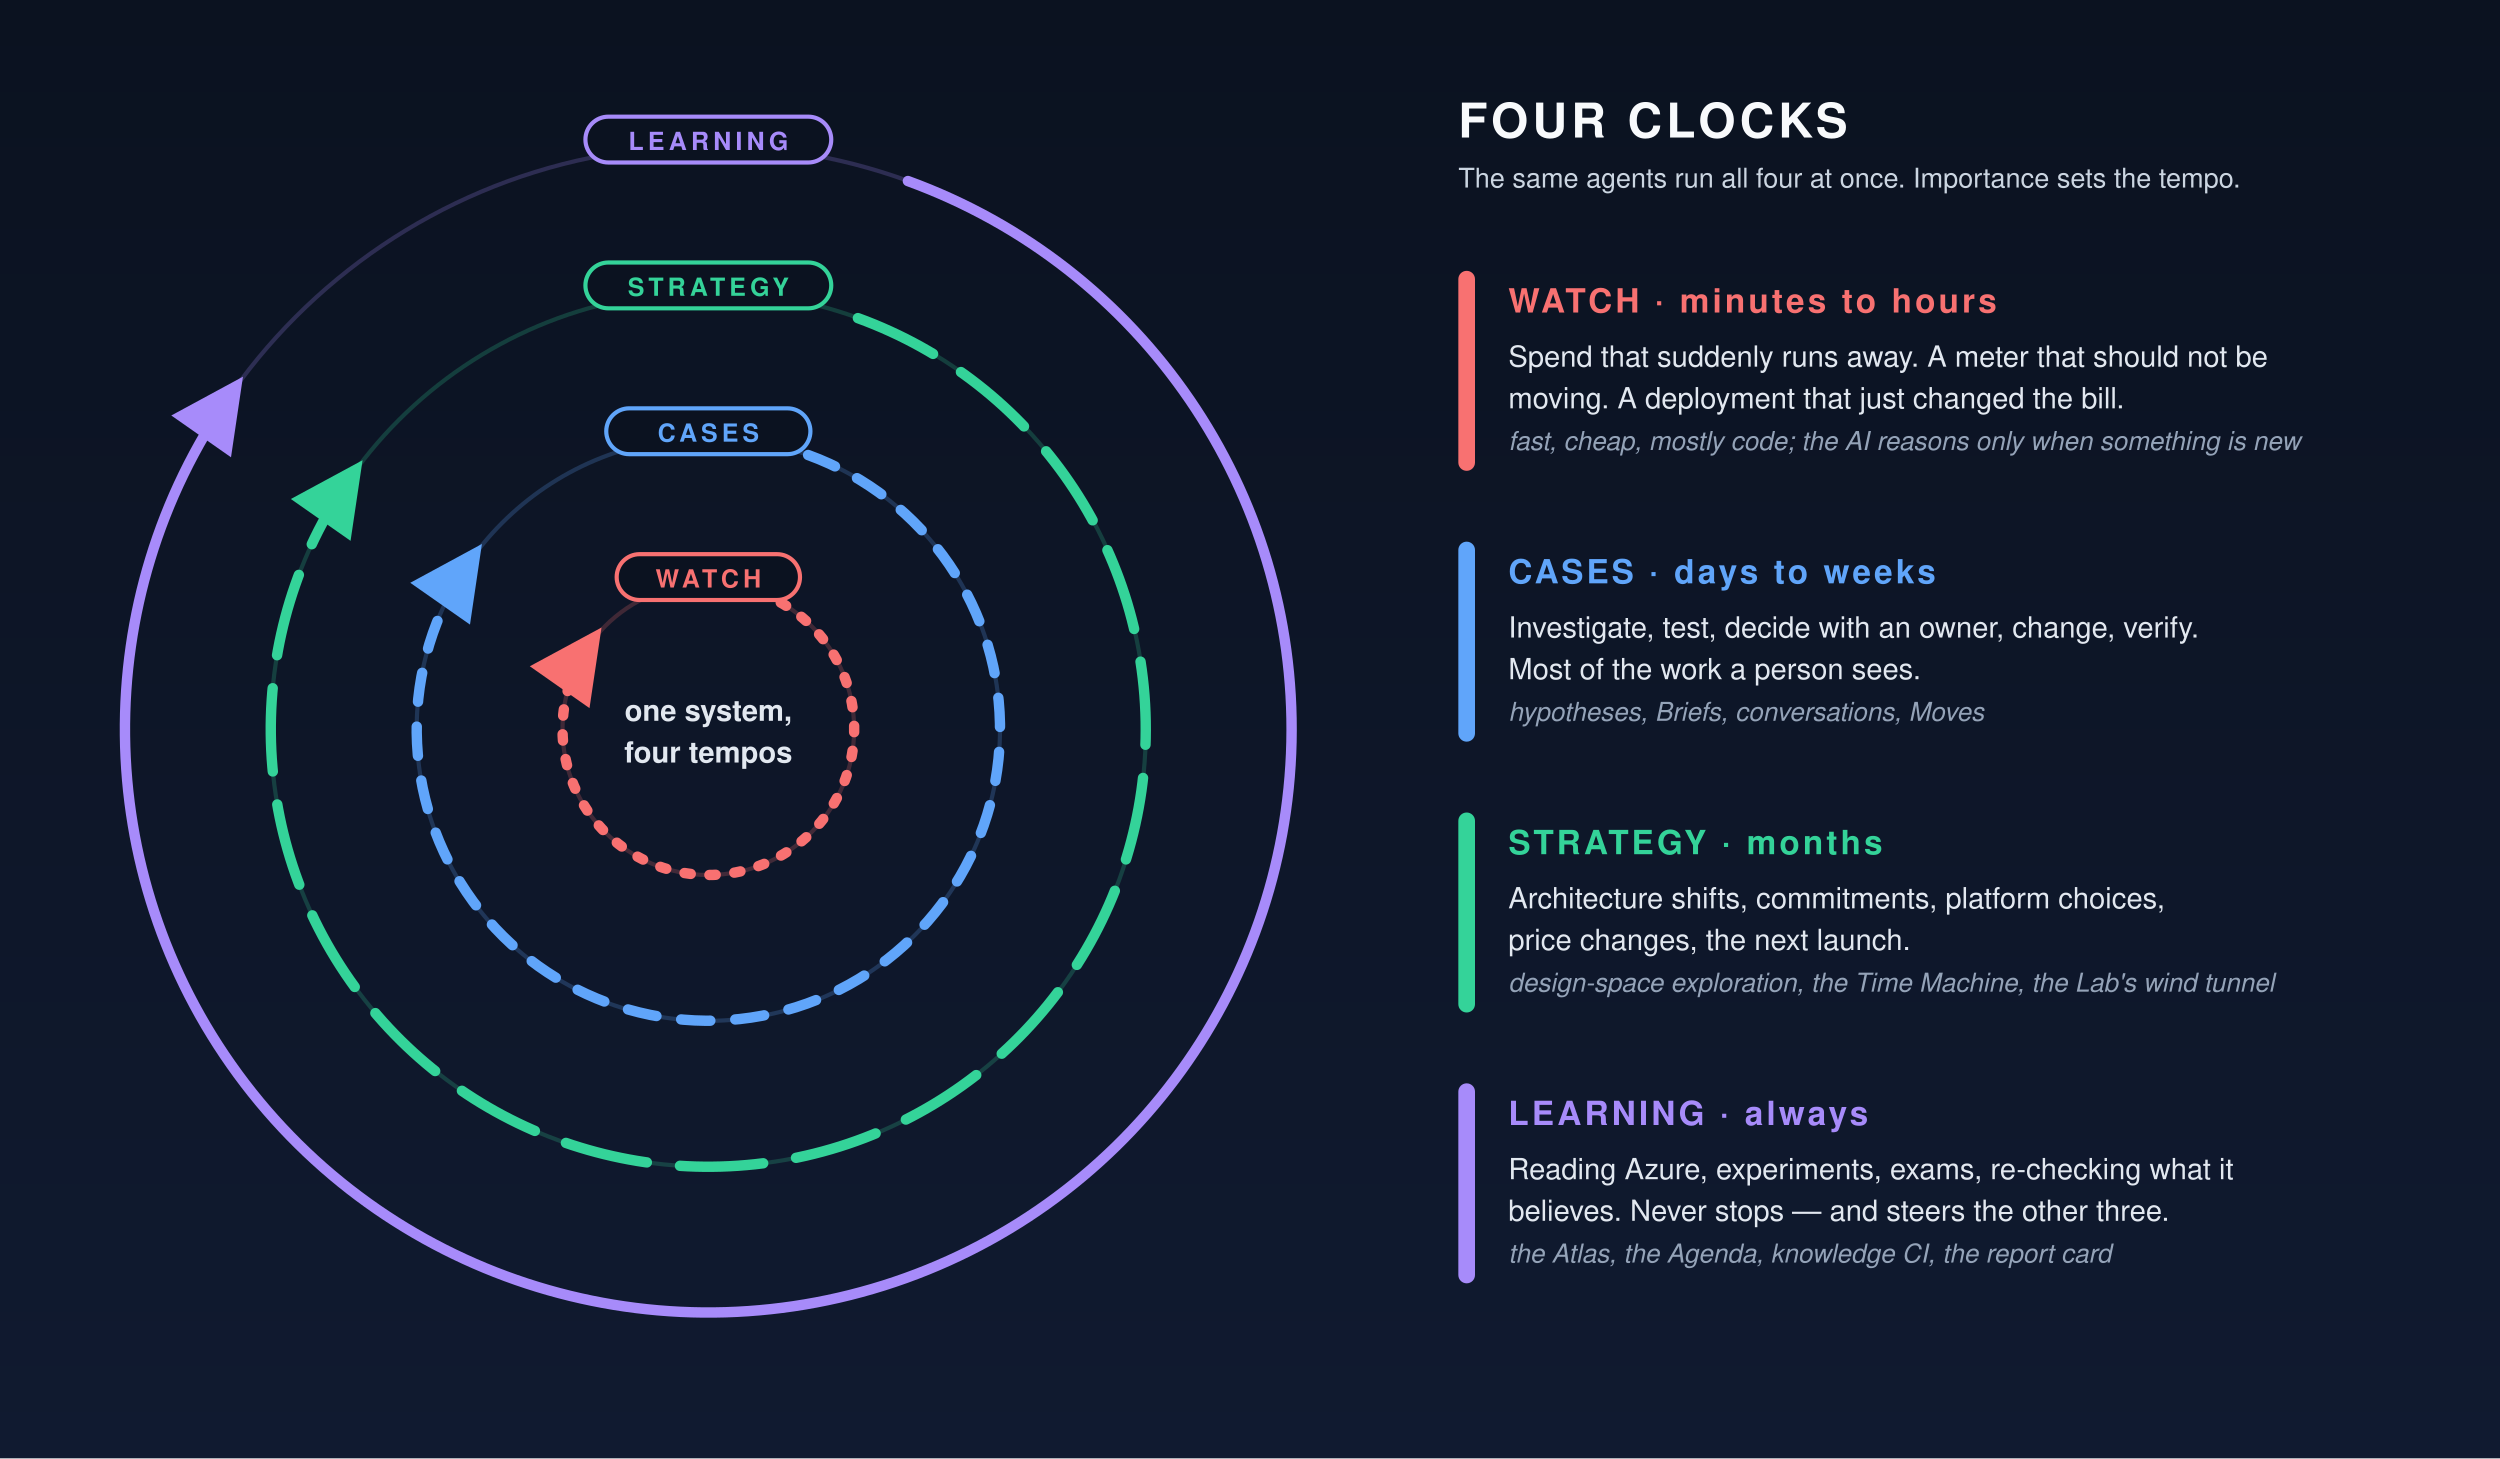
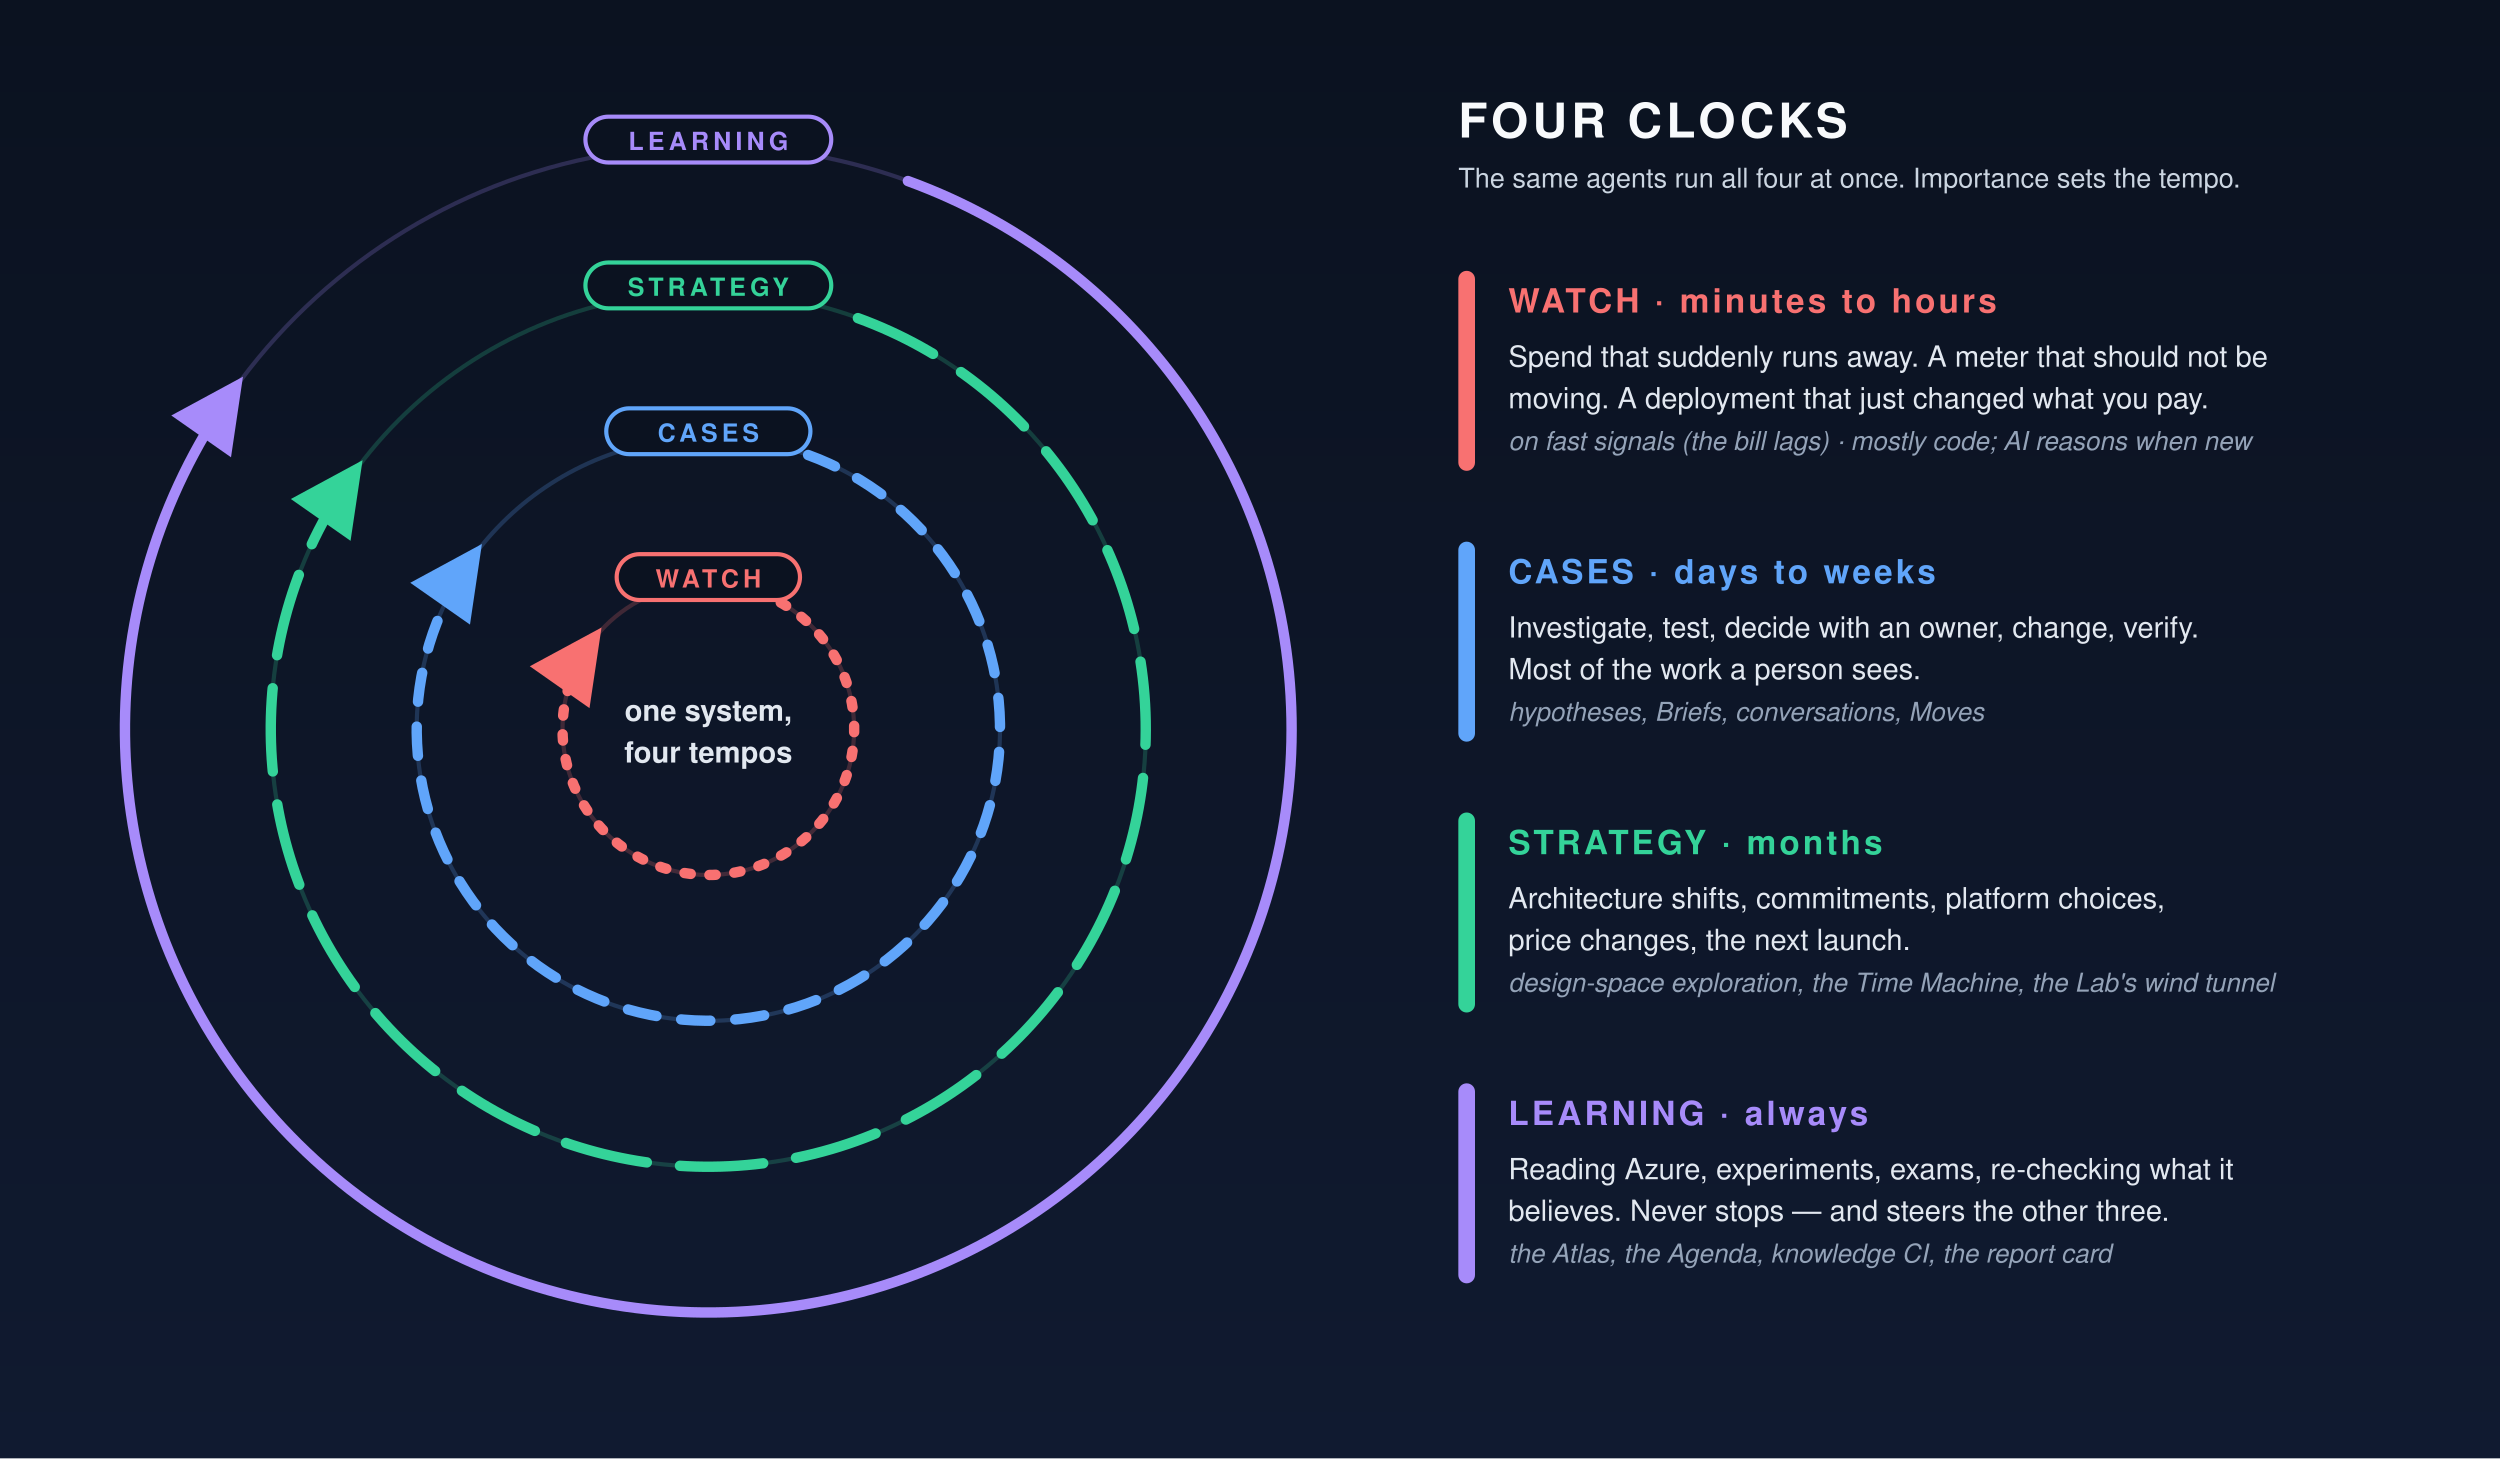
<svg xmlns="http://www.w3.org/2000/svg" viewBox="0 0 1200 700" width="1200" height="700" role="img" aria-labelledby="t d" font-family="'Segoe UI', Helvetica, Arial, sans-serif">
  <defs>
    <linearGradient id="bg" x1="0" y1="0" x2="0" y2="1">
      <stop offset="0" stop-color="#0b1220" />
      <stop offset="1" stop-color="#101a30" />
    </linearGradient>
    <marker id="w" viewBox="0 0 10 10" refX="7" refY="5" markerWidth="7" markerHeight="7" orient="auto">
      <path d="M0,0 L10,5 L0,10 z" fill="#f87171" />
    </marker>
    <marker id="c" viewBox="0 0 10 10" refX="7" refY="5" markerWidth="7" markerHeight="7" orient="auto">
      <path d="M0,0 L10,5 L0,10 z" fill="#60a5fa" />
    </marker>
    <marker id="s" viewBox="0 0 10 10" refX="7" refY="5" markerWidth="7" markerHeight="7" orient="auto">
      <path d="M0,0 L10,5 L0,10 z" fill="#34d399" />
    </marker>
    <marker id="l" viewBox="0 0 10 10" refX="7" refY="5" markerWidth="7" markerHeight="7" orient="auto">
      <path d="M0,0 L10,5 L0,10 z" fill="#a78bfa" />
    </marker>
  </defs>
  <rect width="1200" height="700" fill="url(#bg)" />
  <g fill="none">
    <circle cx="340" cy="350" r="70" stroke="#f87171" stroke-opacity="0.22" stroke-width="2" />
    <circle cx="340" cy="350" r="140" stroke="#60a5fa" stroke-opacity="0.22" stroke-width="2" />
    <circle cx="340" cy="350" r="210" stroke="#34d399" stroke-opacity="0.22" stroke-width="2" />
    <circle cx="340" cy="350" r="280" stroke="#a78bfa" stroke-opacity="0.22" stroke-width="2" />
  </g>
  <g fill="none" stroke-width="5" stroke-linecap="round">
    <path d="M363.9,284.2 A70,70 0 1 1 282.7,309.8" stroke="#f87171" stroke-dasharray="3 9" marker-end="url(#w)" />
    <path d="M387.9,218.4 A140,140 0 1 1 225.3,269.7" stroke="#60a5fa" stroke-dasharray="14 12" marker-end="url(#c)" />
    <path d="M411.8,152.7 A210,210 0 1 1 168.0,229.5" stroke="#34d399" stroke-dasharray="40 16" marker-end="url(#s)" />
    <path d="M435.8,86.9 A280,280 0 1 1 110.6,189.4" stroke="#a78bfa" marker-end="url(#l)" />
  </g>
  <g font-size="12" font-weight="700" letter-spacing="2" text-anchor="middle">
    <rect x="296" y="266" width="88" height="22" rx="11" fill="#0b1220" stroke="#f87171" stroke-width="2" />
    <text x="340" y="282" fill="#f87171">WATCH</text>
    <rect x="291" y="196" width="98" height="22" rx="11" fill="#0b1220" stroke="#60a5fa" stroke-width="2" />
    <text x="340" y="212" fill="#60a5fa">CASES</text>
    <rect x="281" y="126" width="118" height="22" rx="11" fill="#0b1220" stroke="#34d399" stroke-width="2" />
    <text x="340" y="142" fill="#34d399">STRATEGY</text>
    <rect x="281" y="56" width="118" height="22" rx="11" fill="#0b1220" stroke="#a78bfa" stroke-width="2" />
    <text x="340" y="72" fill="#a78bfa">LEARNING</text>
  </g>
  <g text-anchor="middle" fill="#e2e8f0">
    <text x="340" y="346" font-size="14" font-weight="700">one system,</text>
    <text x="340" y="366" font-size="14" font-weight="700">four tempos</text>
  </g>
  <text x="700" y="66" fill="#f8fafc" font-size="23" font-weight="700" letter-spacing="2">FOUR CLOCKS</text>
  <text x="700" y="90" fill="#cbd5e1" font-size="13">The same agents run all four at once. Importance sets the tempo.</text>
  <g>
    <rect x="700" y="130" width="8" height="96" rx="4" fill="#f87171" />
    <text x="724" y="150" fill="#f87171" font-size="16" font-weight="700" letter-spacing="1.5">WATCH · minutes to hours</text>
    <text x="724" y="176" fill="#e2e8f0" font-size="14">Spend that suddenly runs away. A meter that should not be</text>
-     <text x="724" y="196" fill="#e2e8f0" font-size="14">moving. A deployment that just changed the bill.</text>
-     <text x="724" y="216" fill="#94a3b8" font-size="12.5" font-style="italic">fast, cheap, mostly code; the AI reasons only when something is new</text>
+     <text x="724" y="196" fill="#e2e8f0" font-size="14">moving. A deployment that just changed what you pay.</text>
+     <text x="724" y="216" fill="#94a3b8" font-size="12.5" font-style="italic">on fast signals (the bill lags) · mostly code; AI reasons when new</text>
    <rect x="700" y="260" width="8" height="96" rx="4" fill="#60a5fa" />
    <text x="724" y="280" fill="#60a5fa" font-size="16" font-weight="700" letter-spacing="1.5">CASES · days to weeks</text>
    <text x="724" y="306" fill="#e2e8f0" font-size="14">Investigate, test, decide with an owner, change, verify.</text>
    <text x="724" y="326" fill="#e2e8f0" font-size="14">Most of the work a person sees.</text>
    <text x="724" y="346" fill="#94a3b8" font-size="12.5" font-style="italic">hypotheses, Briefs, conversations, Moves</text>
    <rect x="700" y="390" width="8" height="96" rx="4" fill="#34d399" />
    <text x="724" y="410" fill="#34d399" font-size="16" font-weight="700" letter-spacing="1.5">STRATEGY · months</text>
    <text x="724" y="436" fill="#e2e8f0" font-size="14">Architecture shifts, commitments, platform choices,</text>
    <text x="724" y="456" fill="#e2e8f0" font-size="14">price changes, the next launch.</text>
    <text x="724" y="476" fill="#94a3b8" font-size="12.5" font-style="italic">design-space exploration, the Time Machine, the Lab's wind tunnel</text>
    <rect x="700" y="520" width="8" height="96" rx="4" fill="#a78bfa" />
    <text x="724" y="540" fill="#a78bfa" font-size="16" font-weight="700" letter-spacing="1.5">LEARNING · always</text>
    <text x="724" y="566" fill="#e2e8f0" font-size="14">Reading Azure, experiments, exams, re-checking what it</text>
    <text x="724" y="586" fill="#e2e8f0" font-size="14">believes. Never stops — and steers the other three.</text>
    <text x="724" y="606" fill="#94a3b8" font-size="12.5" font-style="italic">the Atlas, the Agenda, knowledge CI, the report card</text>
  </g>
</svg>
